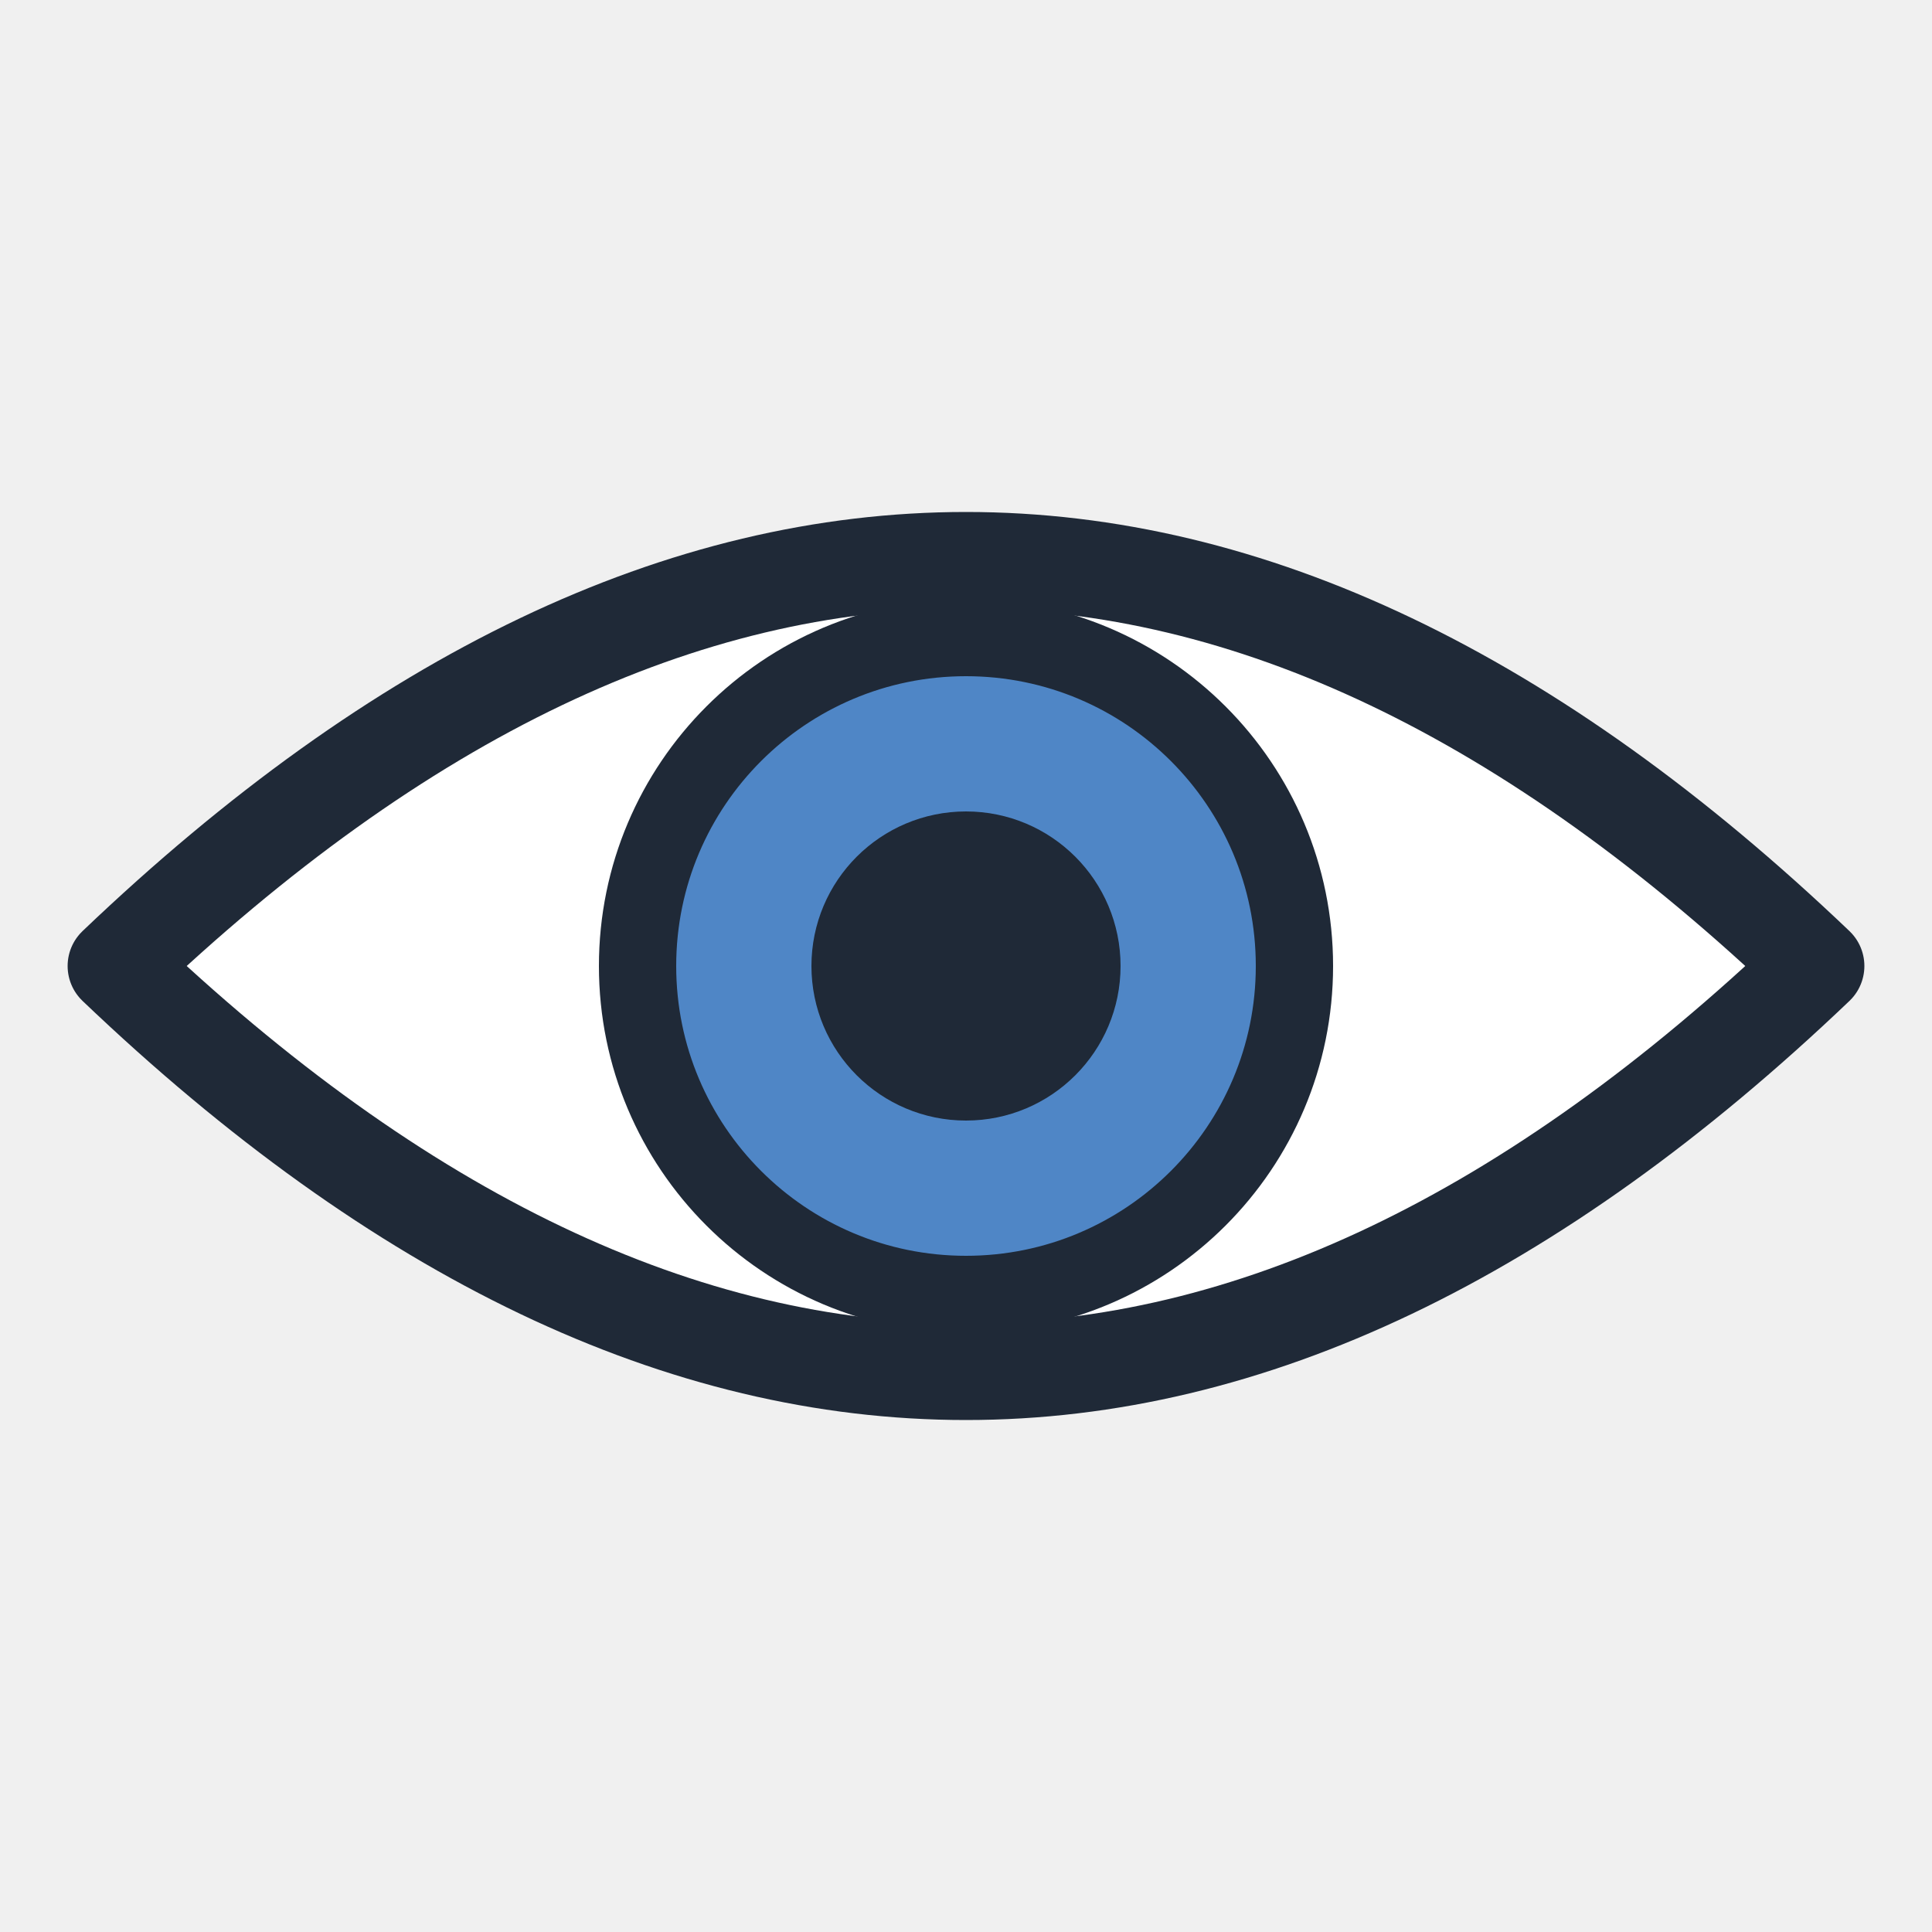
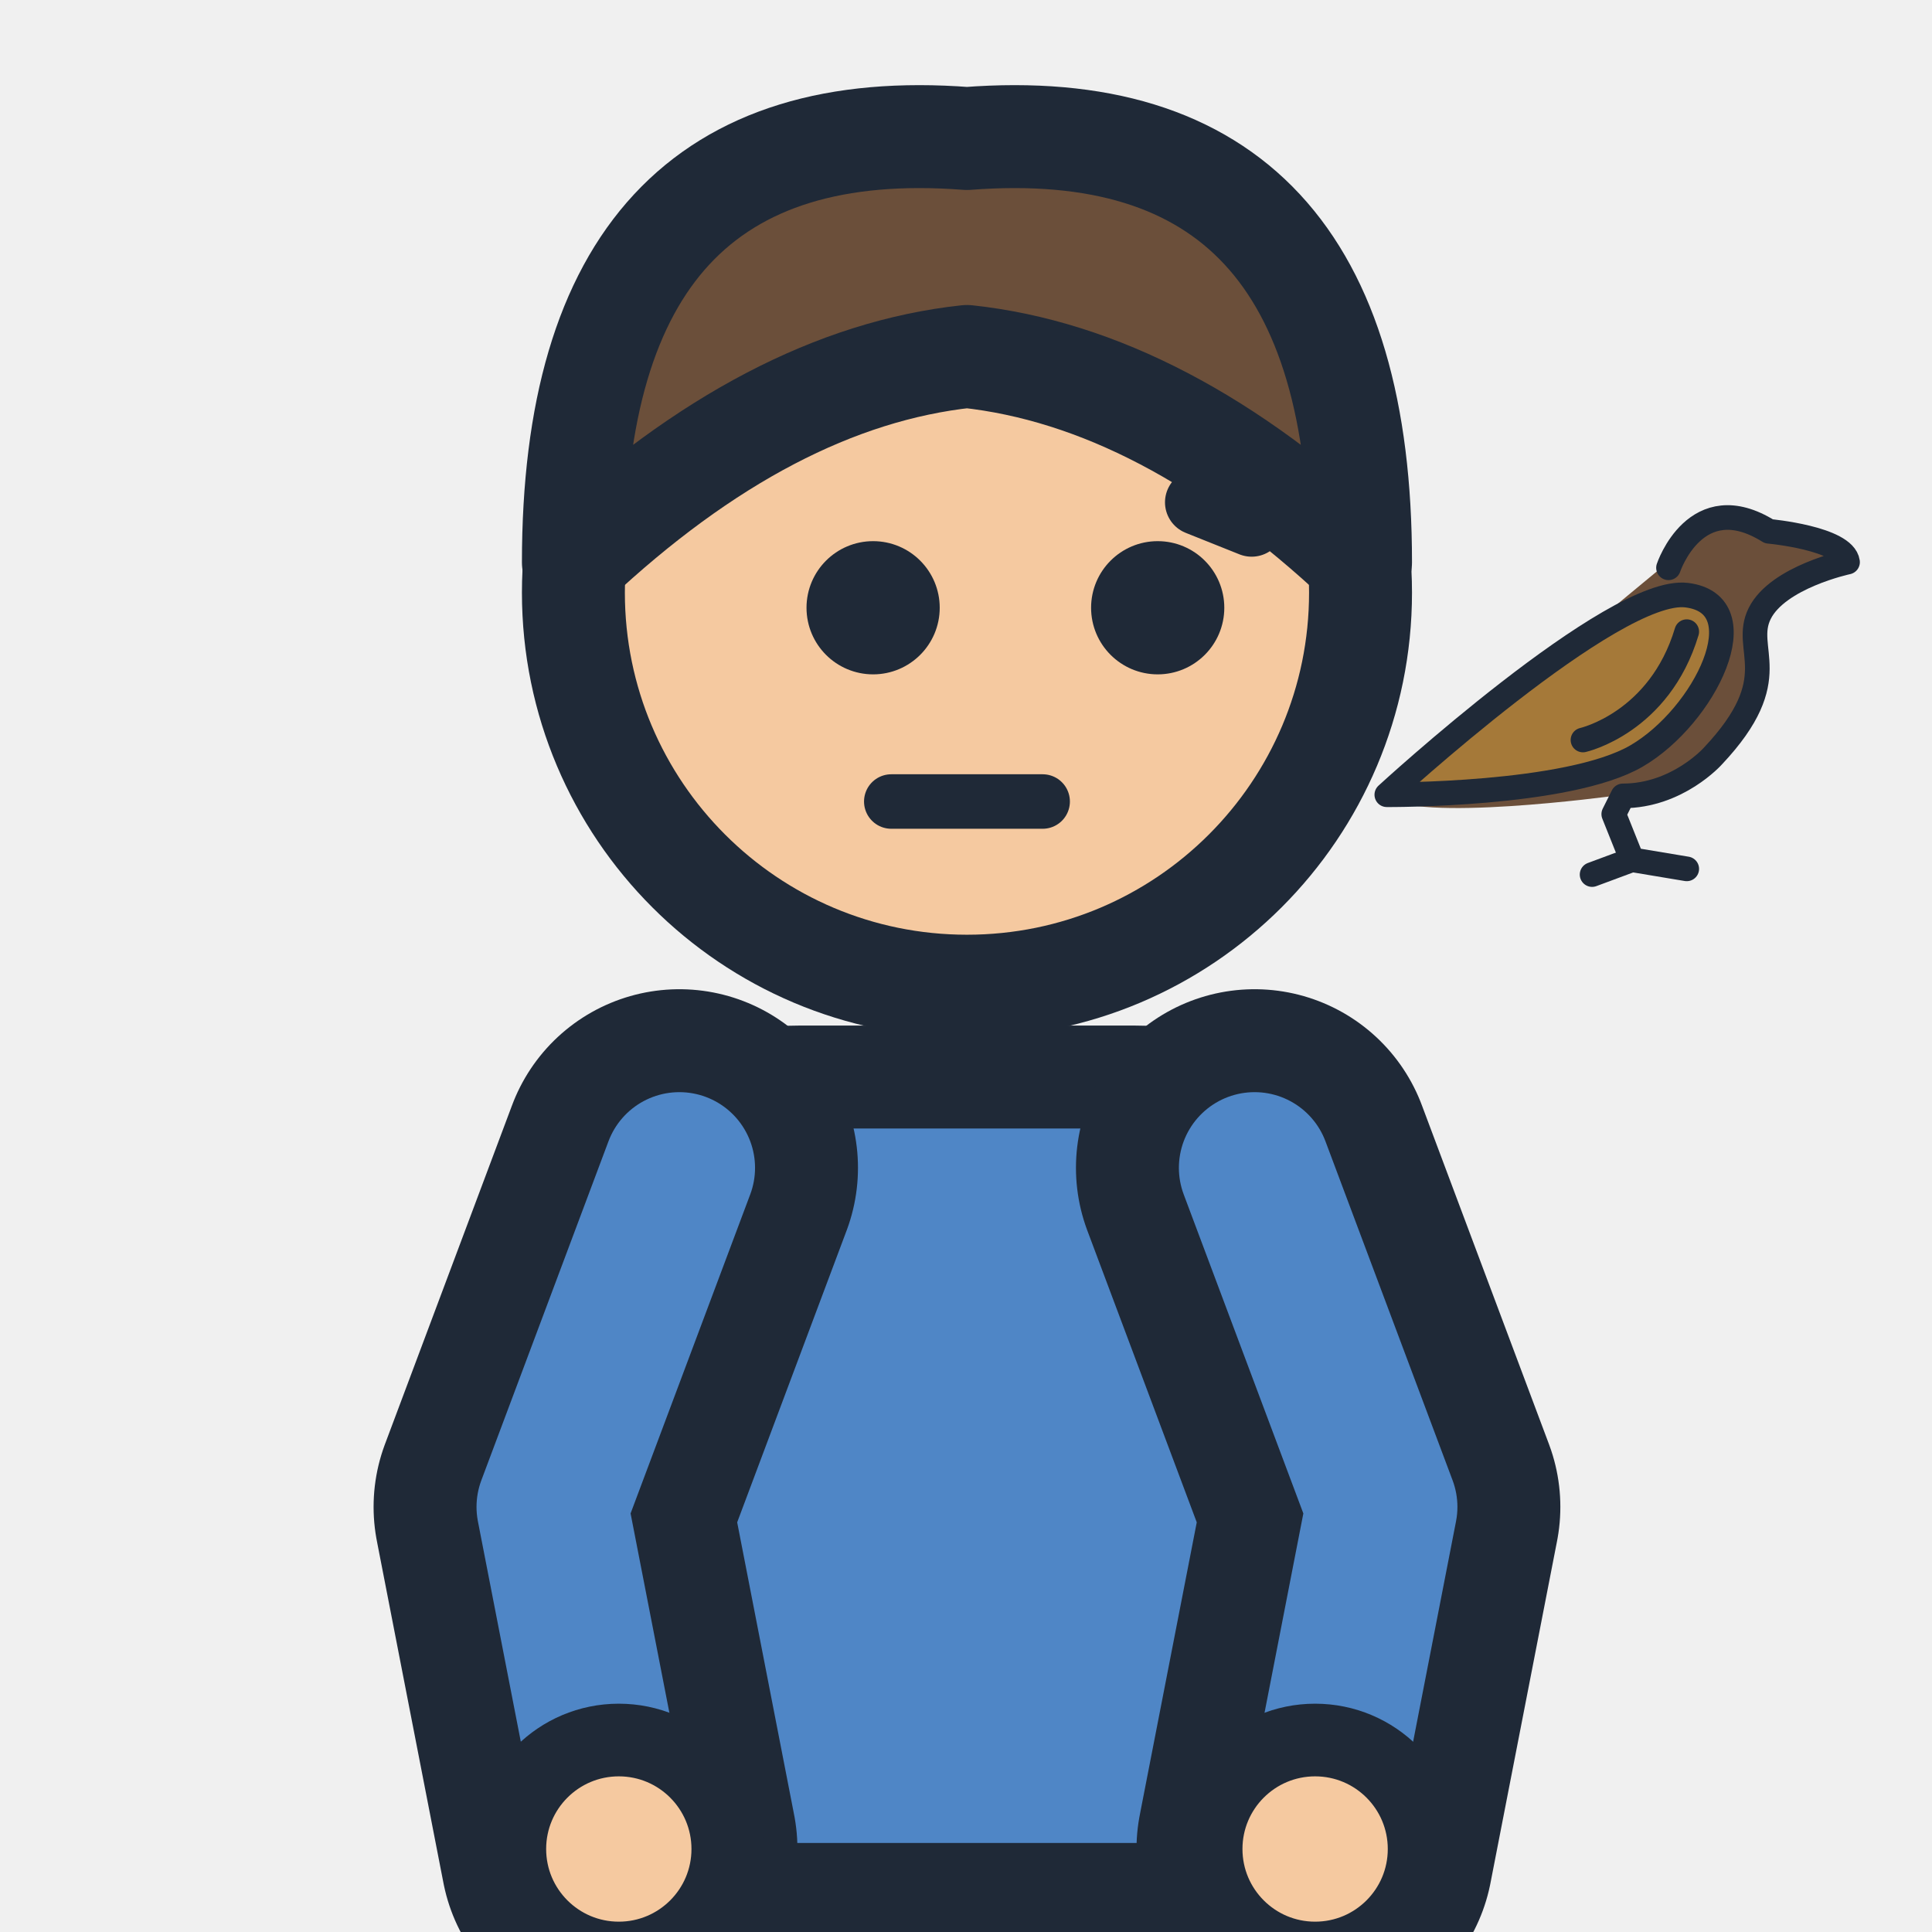
<svg xmlns="http://www.w3.org/2000/svg" viewBox="0 0 100 100">
-   <path d="M6 50 Q50 8 94 50 Q50 92 6 50 Z" fill="#FFFFFF" stroke="#1F2937" stroke-width="5" stroke-linejoin="round" />
-   <circle cx="50" cy="50" r="17" fill="#4F86C6" stroke="#1F2937" stroke-width="4" />
-   <circle cx="50" cy="50" r="6" fill="#1F2937" stroke="#1F2937" stroke-width="4" />
+   <g transform="translate(-28.3 -3.8) scale(1.567)">
+     <path d="M39 44 Q39 38 44.5 38 H55.5 Q61 38 61 44 L59 65 H41 Z" fill="#4F86C6" stroke="#1F2937" stroke-width="3.4" stroke-linejoin="round" />
+     <circle cx="50" cy="22" r="13" fill="#F5C9A0" stroke="#1F2937" stroke-width="3.4" />
+     <path d="M37 21 Q37 6 50 7 Q63 6 63 21 Q56.5 14.9 50 14.2 Q43.5 14.9 37 21 Z" fill="#6B4F3A" stroke="#1F2937" stroke-width="3.4" stroke-linejoin="round" />
+     <circle cx="46.9" cy="22.5" r="1.7" fill="#1F2937" stroke="#1F2937" stroke-width="1" />
+     <circle cx="56.3" cy="22.5" r="1.7" fill="#1F2937" stroke="#1F2937" stroke-width="1" />
+     <path d="M47.5 28.9 H52.5" fill="none" stroke="#1F2937" stroke-width="1.8" stroke-linecap="round" />
+     <path d="M40.5 41 L36.3 52.2 L38.5 63.5" fill="none" stroke="#1F2937" stroke-width="11.8" stroke-linecap="round" stroke-linejoin="round" />
+     <path d="M40.5 41 L36.3 52.2 L38.5 63.5" fill="none" stroke="#4F86C6" stroke-width="5" stroke-linecap="round" stroke-linejoin="round" />
+     <path d="M59.5 41 L63.7 52.2 L61.5 63.5" fill="none" stroke="#1F2937" stroke-width="11.8" stroke-linecap="round" stroke-linejoin="round" />
+     <path d="M59.5 41 L63.7 52.2 L61.5 63.5" fill="none" stroke="#4F86C6" stroke-width="5" stroke-linecap="round" stroke-linejoin="round" />
+     <circle cx="38.5" cy="63.5" r="3.6" fill="#F5C9A0" stroke="#1F2937" stroke-width="2.4" />
+     <circle cx="61.5" cy="63.5" r="3.6" fill="#F5C9A0" stroke="#1F2937" stroke-width="2.4" />
+   </g>
+   <path d="M62 26 L72 30" fill="none" stroke="#1F2937" stroke-width="3.4" stroke-linecap="round" stroke-dasharray="3 4" />
+   <g transform="translate(84 36) rotate(0) scale(0.34) translate(-50 -50)">
+     <g transform="scale(1.3889)">
+       <g data-layer="color">
+         <path fill="#6B4F3A" stroke="none" d="M40.203,22c0,0,3.122-9,11.447-4c0,0,8.585,0.75,8.975,3.375c0,0-7.935,1.625-10.016,5.625 s3.122,7-5.333,15.625c0,0-4.032,4.375-10.276,4.375c0,0-22,3-25,0" />
+         <path fill="#A57939" stroke="none" d="M10.125,46.875C10.125,46.875,35,24,43,25s2,13.25-5.5,17.625S10.125,46.875,10.125,46.875z" />
+       </g>
+       <g />
+       <g />
+       <g />
+       <g data-layer="line">
+         <line x1="32.625" x2="37" y1="55.625" y2="54" fill="none" stroke="#1F2937" stroke-linecap="round" stroke-linejoin="round" stroke-miterlimit="10" stroke-width="2.7" />
+         <path fill="#1F2937" stroke="none" d="M42.85,29.469c-0.744-0.143-0.935,0.511-0.935,0.511h-0.001c-0.684,2.166-3.065,7.137-10.487,10.083 l0.006,0.008c0,0-0.762,0.203-0.443,1.028c0.276,0.712,0.98,0.555,1.167,0.499 c8.303-3.327,10.782-9.111,11.448-11.34C43.664,30.061,43.59,29.611,42.85,29.469z" />
+         <path fill="none" stroke="#1F2937" stroke-linecap="round" stroke-linejoin="round" stroke-miterlimit="10" stroke-width="2.7" d="M31.625,40.875C31.625,40.875,40,39,43,29" />
+         <path fill="none" stroke="#1F2937" stroke-linecap="round" stroke-linejoin="round" stroke-miterlimit="10" stroke-width="2.7" d="M41,22c0,0,3-9,11-4c0,0,8.25,0.75,8.625,3.375C60.625,21.375,53,23,51,27s3,7-5.125,15.625C45.875,42.625,42,47,36,47l-1,2l2,5 l6,1" />
+         <path fill="none" stroke="#1F2937" stroke-linecap="round" stroke-linejoin="round" stroke-miterlimit="10" stroke-width="2.7" d="M10.125,46.875C10.125,46.875,35,24,43,25s2,13.25-5.5,17.625S10.125,46.875,10.125,46.875z" />
+       </g>
+     </g>
+   </g>
</svg>
